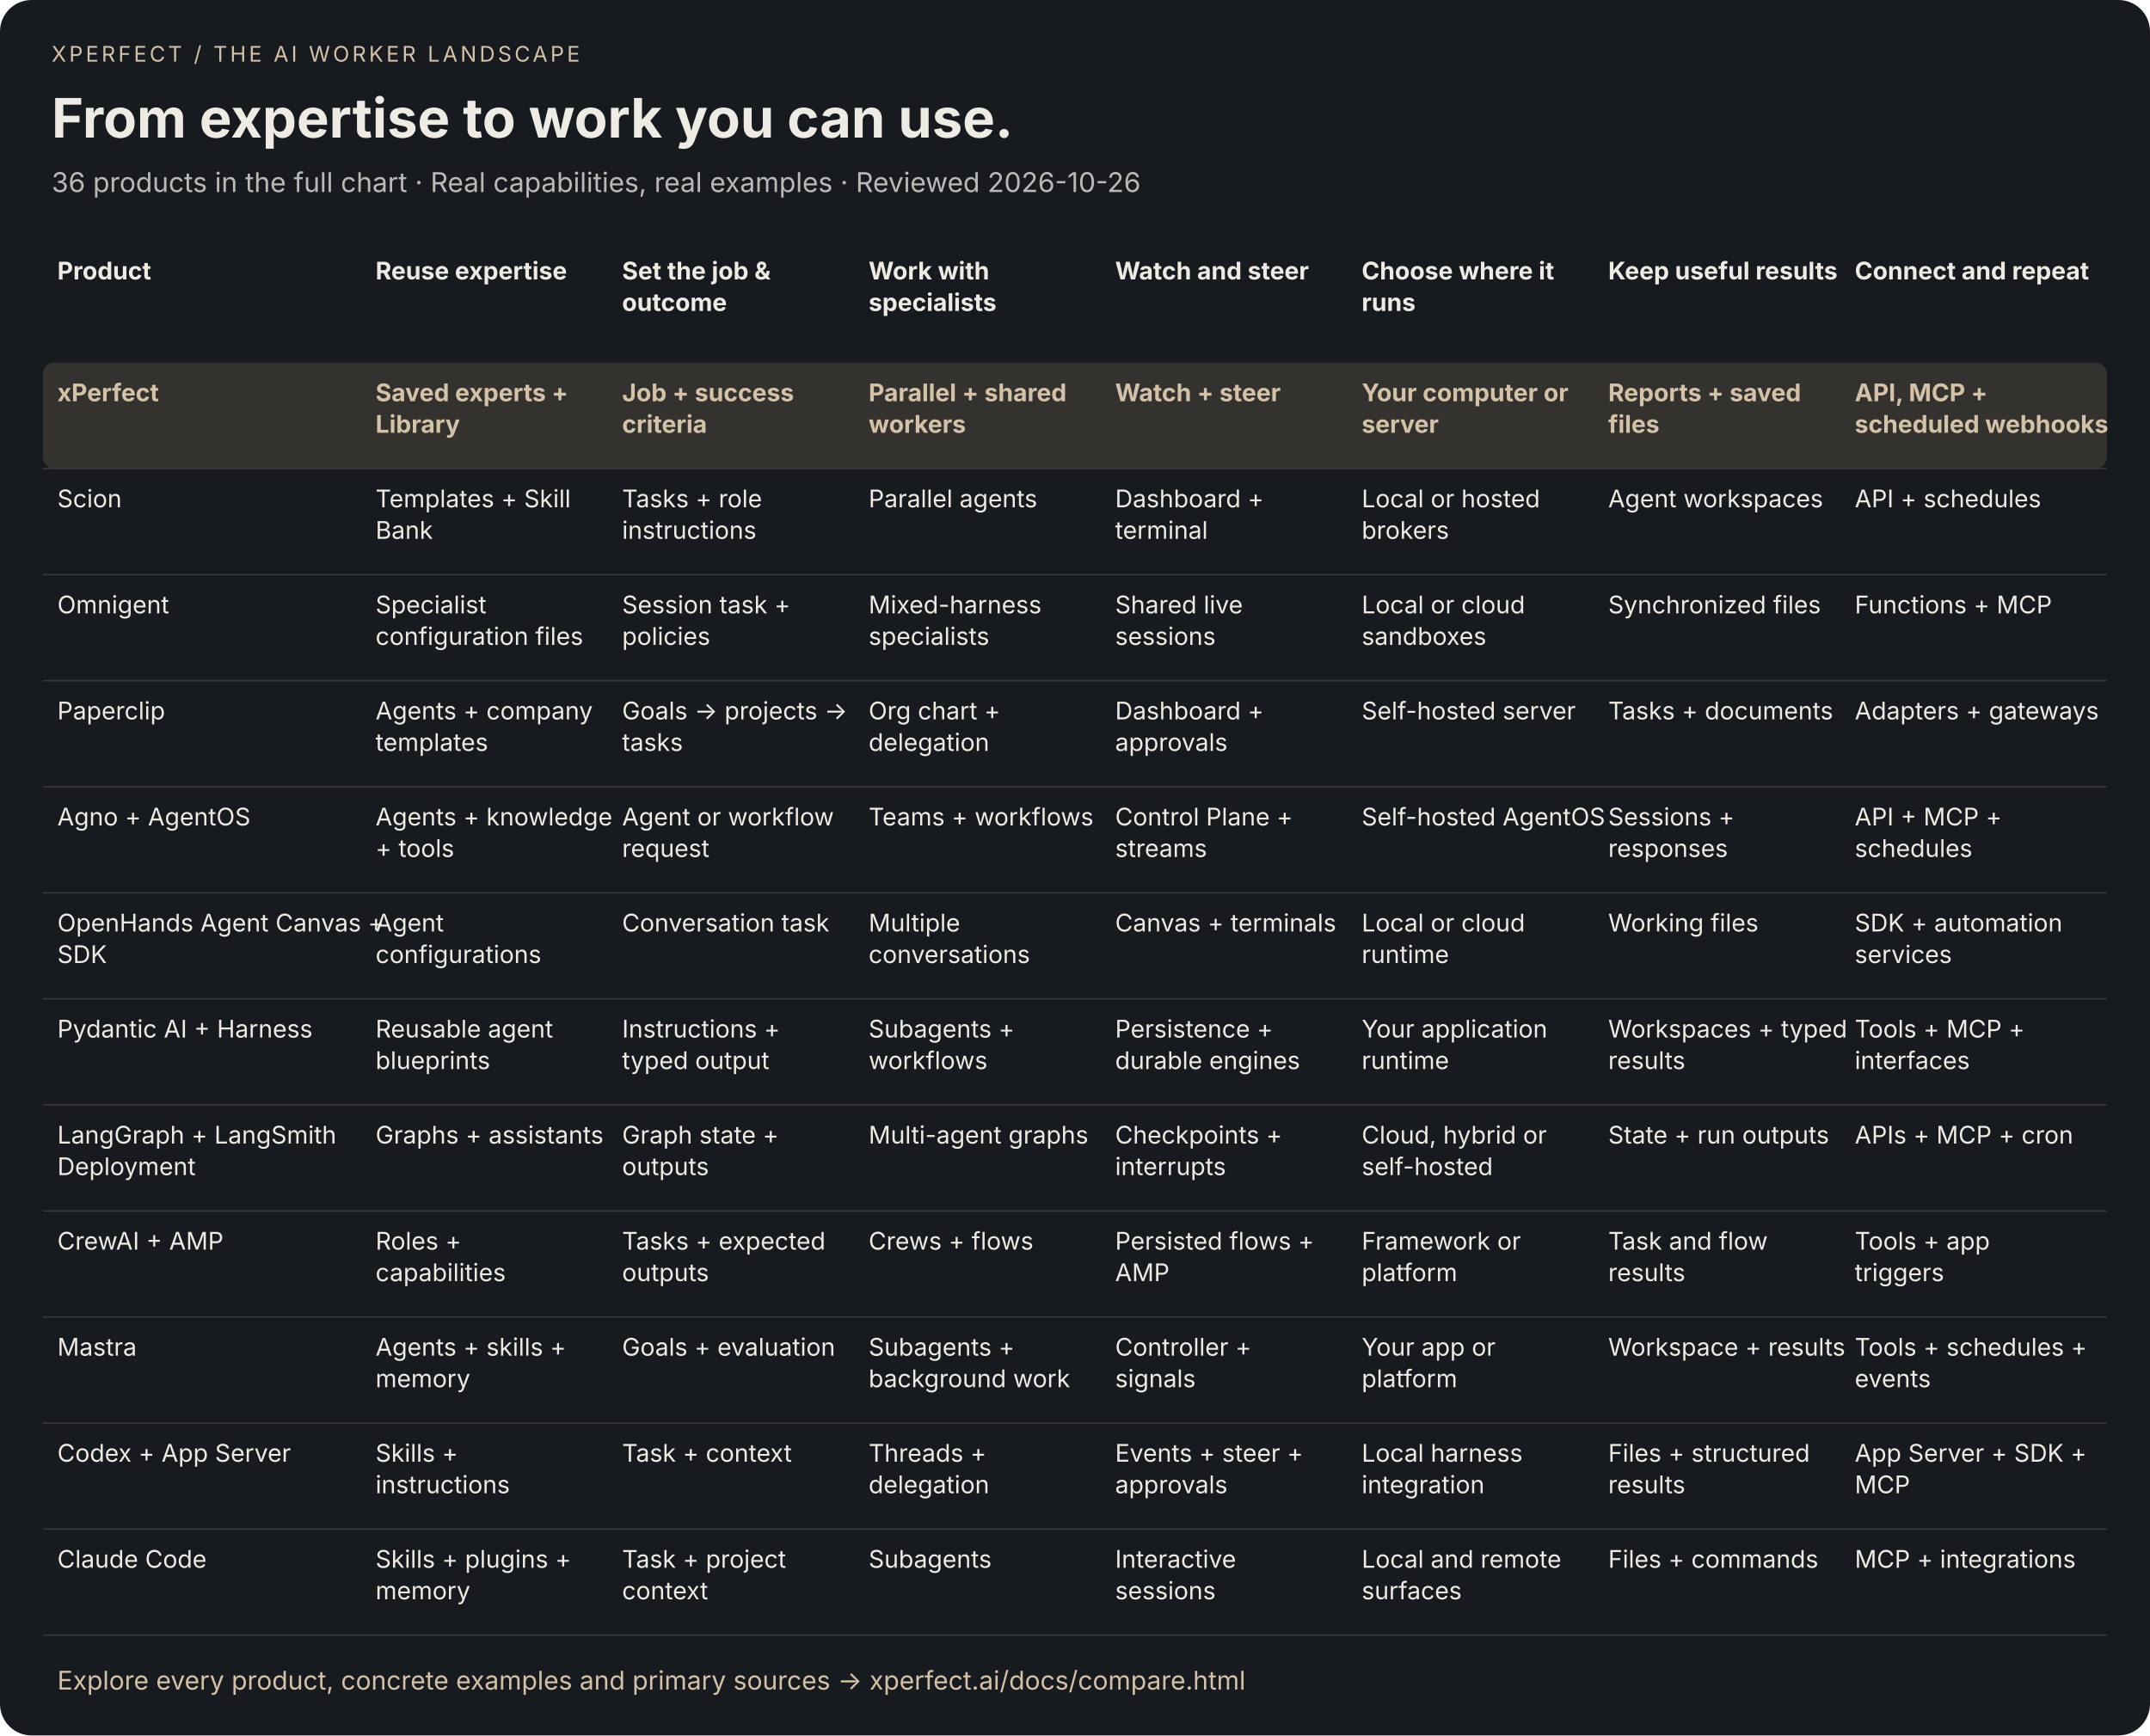
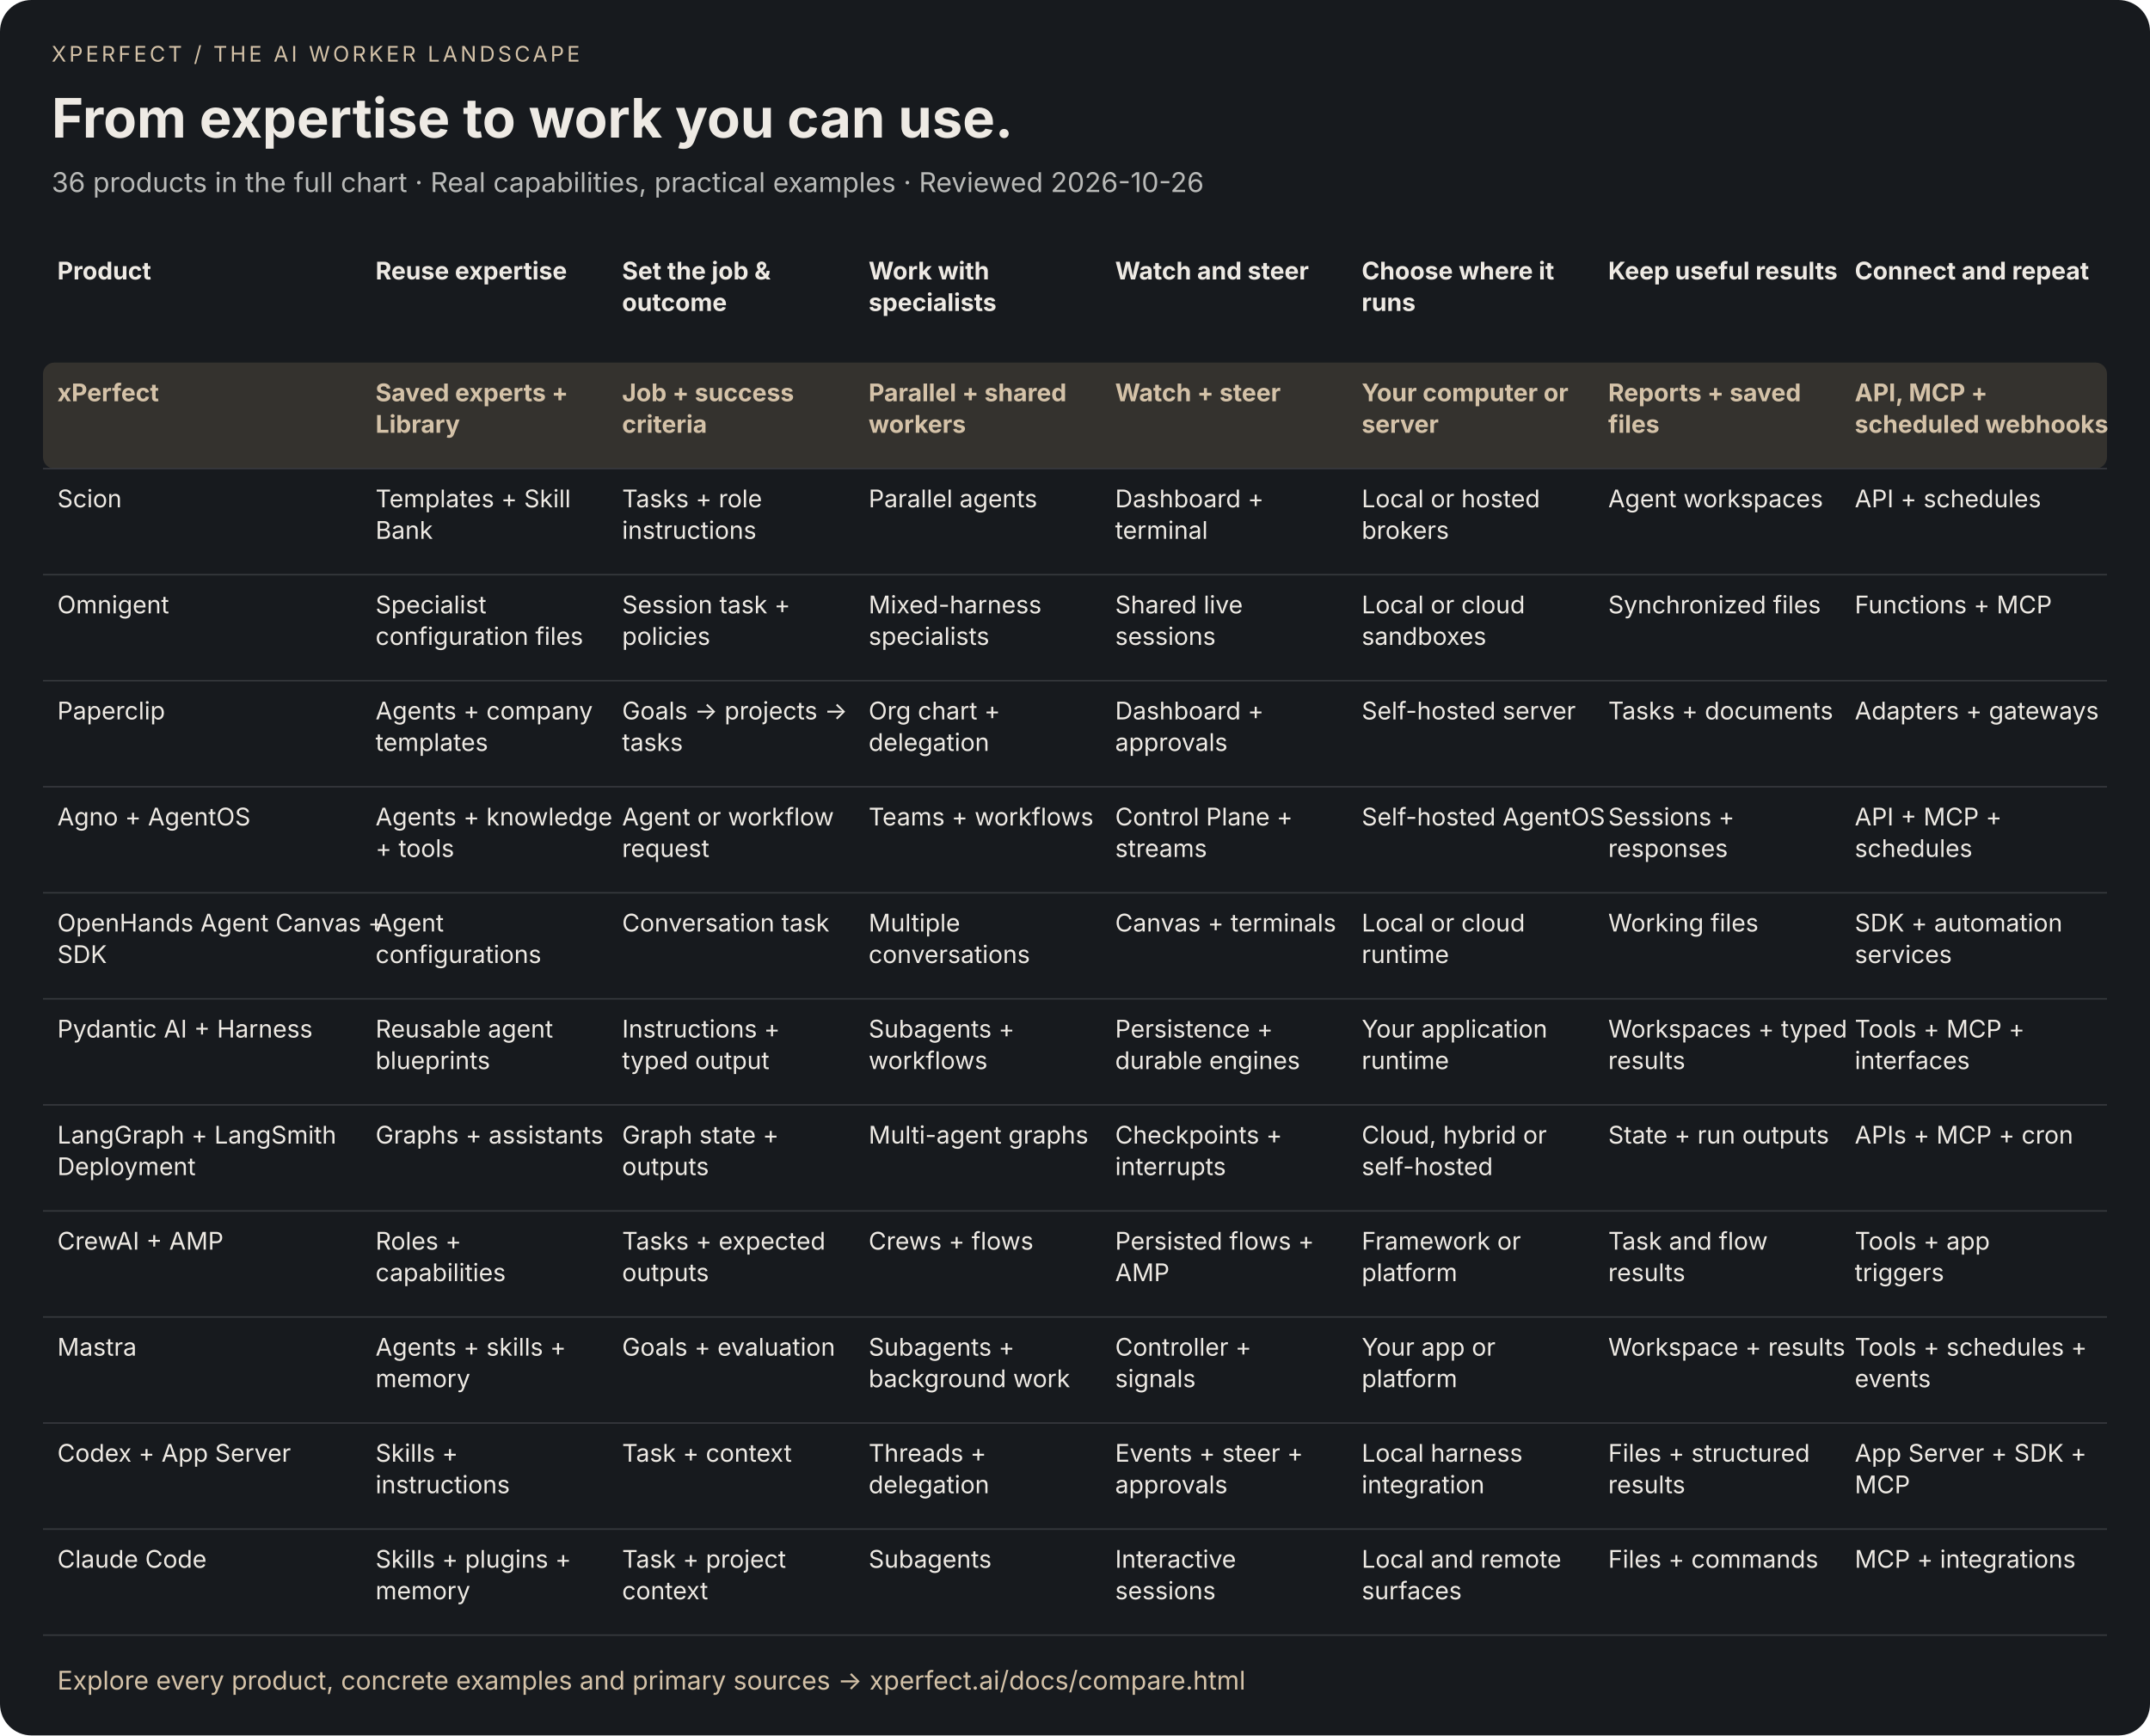
<svg xmlns="http://www.w3.org/2000/svg" width="1500" viewBox="0 0 1500 1211" role="img" aria-labelledby="title desc">
  <style>text{font-family:Inter,Segoe UI,Arial,sans-serif;fill:#eeeae4}.muted{fill:#b9bab8}.accent{fill:#d4c2a8}</style>
  <rect width="1500" height="1211" rx="22" fill="#171a1e" />
  <text x="36" y="43" font-size="15" letter-spacing="2" class="accent">XPERFECT / THE AI WORKER LANDSCAPE</text>
  <text x="36" y="96" font-size="38" font-weight="700">From expertise to work you can use.</text>
-   <text x="36" y="134" font-size="19" class="muted">36 products in the full chart · Real capabilities, real examples · Reviewed 2026-10-26</text>
+   <text x="36" y="134" font-size="19" class="muted">36 products in the full chart · Real capabilities, practical examples · Reviewed 2026-10-26</text>
  <text x="40" y="195" font-size="17" font-weight="700">Product</text>
  <text x="262" y="195" font-size="17" font-weight="700">Reuse expertise</text>
  <text x="434" y="195" font-size="17" font-weight="700">Set the job &amp;</text>
  <text x="434" y="217" font-size="17" font-weight="700">outcome</text>
  <text x="606" y="195" font-size="17" font-weight="700">Work with</text>
  <text x="606" y="217" font-size="17" font-weight="700">specialists</text>
  <text x="778" y="195" font-size="17" font-weight="700">Watch and steer</text>
  <text x="950" y="195" font-size="17" font-weight="700">Choose where it</text>
  <text x="950" y="217" font-size="17" font-weight="700">runs</text>
  <text x="1122" y="195" font-size="17" font-weight="700">Keep useful results</text>
  <text x="1294" y="195" font-size="17" font-weight="700">Connect and repeat</text>
  <rect x="30" y="253" width="1440" height="74" rx="8" fill="#34322e" />
  <text x="40" y="280" font-size="17" font-weight="700" class="accent">xPerfect</text>
  <text x="262" y="280" font-size="17" font-weight="700" class="accent">Saved experts +</text>
  <text x="262" y="302" font-size="17" font-weight="700" class="accent">Library</text>
  <text x="434" y="280" font-size="17" font-weight="700" class="accent">Job + success</text>
  <text x="434" y="302" font-size="17" font-weight="700" class="accent">criteria</text>
  <text x="606" y="280" font-size="17" font-weight="700" class="accent">Parallel + shared</text>
  <text x="606" y="302" font-size="17" font-weight="700" class="accent">workers</text>
  <text x="778" y="280" font-size="17" font-weight="700" class="accent">Watch + steer</text>
  <text x="950" y="280" font-size="17" font-weight="700" class="accent">Your computer or</text>
  <text x="950" y="302" font-size="17" font-weight="700" class="accent">server</text>
  <text x="1122" y="280" font-size="17" font-weight="700" class="accent">Reports + saved</text>
  <text x="1122" y="302" font-size="17" font-weight="700" class="accent">files</text>
  <text x="1294" y="280" font-size="17" font-weight="700" class="accent">API, MCP +</text>
  <text x="1294" y="302" font-size="17" font-weight="700" class="accent">scheduled webhooks</text>
  <path d="M30 327H1470" stroke="#373a3e" />
  <text x="40" y="354" font-size="17">Scion</text>
  <text x="262" y="354" font-size="17">Templates + Skill</text>
  <text x="262" y="376" font-size="17">Bank</text>
  <text x="434" y="354" font-size="17">Tasks + role</text>
  <text x="434" y="376" font-size="17">instructions</text>
  <text x="606" y="354" font-size="17">Parallel agents</text>
  <text x="778" y="354" font-size="17">Dashboard +</text>
  <text x="778" y="376" font-size="17">terminal</text>
  <text x="950" y="354" font-size="17">Local or hosted</text>
  <text x="950" y="376" font-size="17">brokers</text>
  <text x="1122" y="354" font-size="17">Agent workspaces</text>
  <text x="1294" y="354" font-size="17">API + schedules</text>
  <path d="M30 401H1470" stroke="#373a3e" />
  <text x="40" y="428" font-size="17">Omnigent</text>
  <text x="262" y="428" font-size="17">Specialist</text>
  <text x="262" y="450" font-size="17">configuration files</text>
  <text x="434" y="428" font-size="17">Session task +</text>
  <text x="434" y="450" font-size="17">policies</text>
  <text x="606" y="428" font-size="17">Mixed-harness</text>
  <text x="606" y="450" font-size="17">specialists</text>
  <text x="778" y="428" font-size="17">Shared live</text>
  <text x="778" y="450" font-size="17">sessions</text>
  <text x="950" y="428" font-size="17">Local or cloud</text>
  <text x="950" y="450" font-size="17">sandboxes</text>
  <text x="1122" y="428" font-size="17">Synchronized files</text>
  <text x="1294" y="428" font-size="17">Functions + MCP</text>
  <path d="M30 475H1470" stroke="#373a3e" />
  <text x="40" y="502" font-size="17">Paperclip</text>
  <text x="262" y="502" font-size="17">Agents + company</text>
  <text x="262" y="524" font-size="17">templates</text>
  <text x="434" y="502" font-size="17">Goals → projects →</text>
  <text x="434" y="524" font-size="17">tasks</text>
  <text x="606" y="502" font-size="17">Org chart +</text>
  <text x="606" y="524" font-size="17">delegation</text>
  <text x="778" y="502" font-size="17">Dashboard +</text>
  <text x="778" y="524" font-size="17">approvals</text>
  <text x="950" y="502" font-size="17">Self-hosted server</text>
  <text x="1122" y="502" font-size="17">Tasks + documents</text>
  <text x="1294" y="502" font-size="17">Adapters + gateways</text>
  <path d="M30 549H1470" stroke="#373a3e" />
  <text x="40" y="576" font-size="17">Agno + AgentOS</text>
  <text x="262" y="576" font-size="17">Agents + knowledge</text>
  <text x="262" y="598" font-size="17">+ tools</text>
  <text x="434" y="576" font-size="17">Agent or workflow</text>
  <text x="434" y="598" font-size="17">request</text>
  <text x="606" y="576" font-size="17">Teams + workflows</text>
  <text x="778" y="576" font-size="17">Control Plane +</text>
  <text x="778" y="598" font-size="17">streams</text>
  <text x="950" y="576" font-size="17">Self-hosted AgentOS</text>
  <text x="1122" y="576" font-size="17">Sessions +</text>
  <text x="1122" y="598" font-size="17">responses</text>
  <text x="1294" y="576" font-size="17">API + MCP +</text>
  <text x="1294" y="598" font-size="17">schedules</text>
  <path d="M30 623H1470" stroke="#373a3e" />
  <text x="40" y="650" font-size="17">OpenHands Agent Canvas +</text>
  <text x="40" y="672" font-size="17">SDK</text>
  <text x="262" y="650" font-size="17">Agent</text>
  <text x="262" y="672" font-size="17">configurations</text>
  <text x="434" y="650" font-size="17">Conversation task</text>
  <text x="606" y="650" font-size="17">Multiple</text>
  <text x="606" y="672" font-size="17">conversations</text>
  <text x="778" y="650" font-size="17">Canvas + terminals</text>
  <text x="950" y="650" font-size="17">Local or cloud</text>
  <text x="950" y="672" font-size="17">runtime</text>
  <text x="1122" y="650" font-size="17">Working files</text>
  <text x="1294" y="650" font-size="17">SDK + automation</text>
  <text x="1294" y="672" font-size="17">services</text>
  <path d="M30 697H1470" stroke="#373a3e" />
  <text x="40" y="724" font-size="17">Pydantic AI + Harness</text>
  <text x="262" y="724" font-size="17">Reusable agent</text>
  <text x="262" y="746" font-size="17">blueprints</text>
  <text x="434" y="724" font-size="17">Instructions +</text>
  <text x="434" y="746" font-size="17">typed output</text>
  <text x="606" y="724" font-size="17">Subagents +</text>
  <text x="606" y="746" font-size="17">workflows</text>
  <text x="778" y="724" font-size="17">Persistence +</text>
  <text x="778" y="746" font-size="17">durable engines</text>
  <text x="950" y="724" font-size="17">Your application</text>
  <text x="950" y="746" font-size="17">runtime</text>
  <text x="1122" y="724" font-size="17">Workspaces + typed</text>
  <text x="1122" y="746" font-size="17">results</text>
  <text x="1294" y="724" font-size="17">Tools + MCP +</text>
  <text x="1294" y="746" font-size="17">interfaces</text>
  <path d="M30 771H1470" stroke="#373a3e" />
  <text x="40" y="798" font-size="17">LangGraph + LangSmith</text>
  <text x="40" y="820" font-size="17">Deployment</text>
  <text x="262" y="798" font-size="17">Graphs + assistants</text>
  <text x="434" y="798" font-size="17">Graph state +</text>
  <text x="434" y="820" font-size="17">outputs</text>
  <text x="606" y="798" font-size="17">Multi-agent graphs</text>
  <text x="778" y="798" font-size="17">Checkpoints +</text>
  <text x="778" y="820" font-size="17">interrupts</text>
  <text x="950" y="798" font-size="17">Cloud, hybrid or</text>
  <text x="950" y="820" font-size="17">self-hosted</text>
  <text x="1122" y="798" font-size="17">State + run outputs</text>
  <text x="1294" y="798" font-size="17">APIs + MCP + cron</text>
  <path d="M30 845H1470" stroke="#373a3e" />
  <text x="40" y="872" font-size="17">CrewAI + AMP</text>
  <text x="262" y="872" font-size="17">Roles +</text>
  <text x="262" y="894" font-size="17">capabilities</text>
  <text x="434" y="872" font-size="17">Tasks + expected</text>
  <text x="434" y="894" font-size="17">outputs</text>
  <text x="606" y="872" font-size="17">Crews + flows</text>
  <text x="778" y="872" font-size="17">Persisted flows +</text>
  <text x="778" y="894" font-size="17">AMP</text>
  <text x="950" y="872" font-size="17">Framework or</text>
  <text x="950" y="894" font-size="17">platform</text>
  <text x="1122" y="872" font-size="17">Task and flow</text>
  <text x="1122" y="894" font-size="17">results</text>
  <text x="1294" y="872" font-size="17">Tools + app</text>
  <text x="1294" y="894" font-size="17">triggers</text>
  <path d="M30 919H1470" stroke="#373a3e" />
  <text x="40" y="946" font-size="17">Mastra</text>
  <text x="262" y="946" font-size="17">Agents + skills +</text>
  <text x="262" y="968" font-size="17">memory</text>
  <text x="434" y="946" font-size="17">Goals + evaluation</text>
  <text x="606" y="946" font-size="17">Subagents +</text>
  <text x="606" y="968" font-size="17">background work</text>
  <text x="778" y="946" font-size="17">Controller +</text>
  <text x="778" y="968" font-size="17">signals</text>
  <text x="950" y="946" font-size="17">Your app or</text>
  <text x="950" y="968" font-size="17">platform</text>
  <text x="1122" y="946" font-size="17">Workspace + results</text>
  <text x="1294" y="946" font-size="17">Tools + schedules +</text>
  <text x="1294" y="968" font-size="17">events</text>
  <path d="M30 993H1470" stroke="#373a3e" />
  <text x="40" y="1020" font-size="17">Codex + App Server</text>
  <text x="262" y="1020" font-size="17">Skills +</text>
  <text x="262" y="1042" font-size="17">instructions</text>
  <text x="434" y="1020" font-size="17">Task + context</text>
  <text x="606" y="1020" font-size="17">Threads +</text>
  <text x="606" y="1042" font-size="17">delegation</text>
  <text x="778" y="1020" font-size="17">Events + steer +</text>
  <text x="778" y="1042" font-size="17">approvals</text>
  <text x="950" y="1020" font-size="17">Local harness</text>
  <text x="950" y="1042" font-size="17">integration</text>
  <text x="1122" y="1020" font-size="17">Files + structured</text>
  <text x="1122" y="1042" font-size="17">results</text>
  <text x="1294" y="1020" font-size="17">App Server + SDK +</text>
  <text x="1294" y="1042" font-size="17">MCP</text>
  <path d="M30 1067H1470" stroke="#373a3e" />
  <text x="40" y="1094" font-size="17">Claude Code</text>
  <text x="262" y="1094" font-size="17">Skills + plugins +</text>
  <text x="262" y="1116" font-size="17">memory</text>
  <text x="434" y="1094" font-size="17">Task + project</text>
  <text x="434" y="1116" font-size="17">context</text>
  <text x="606" y="1094" font-size="17">Subagents</text>
  <text x="778" y="1094" font-size="17">Interactive</text>
  <text x="778" y="1116" font-size="17">sessions</text>
  <text x="950" y="1094" font-size="17">Local and remote</text>
  <text x="950" y="1116" font-size="17">surfaces</text>
  <text x="1122" y="1094" font-size="17">Files + commands</text>
  <text x="1294" y="1094" font-size="17">MCP + integrations</text>
  <path d="M30 1141H1470" stroke="#373a3e" />
  <text x="40" y="1179" font-size="18" class="accent">Explore every product, concrete examples and primary sources → xperfect.ai/docs/compare.html</text>
</svg>
